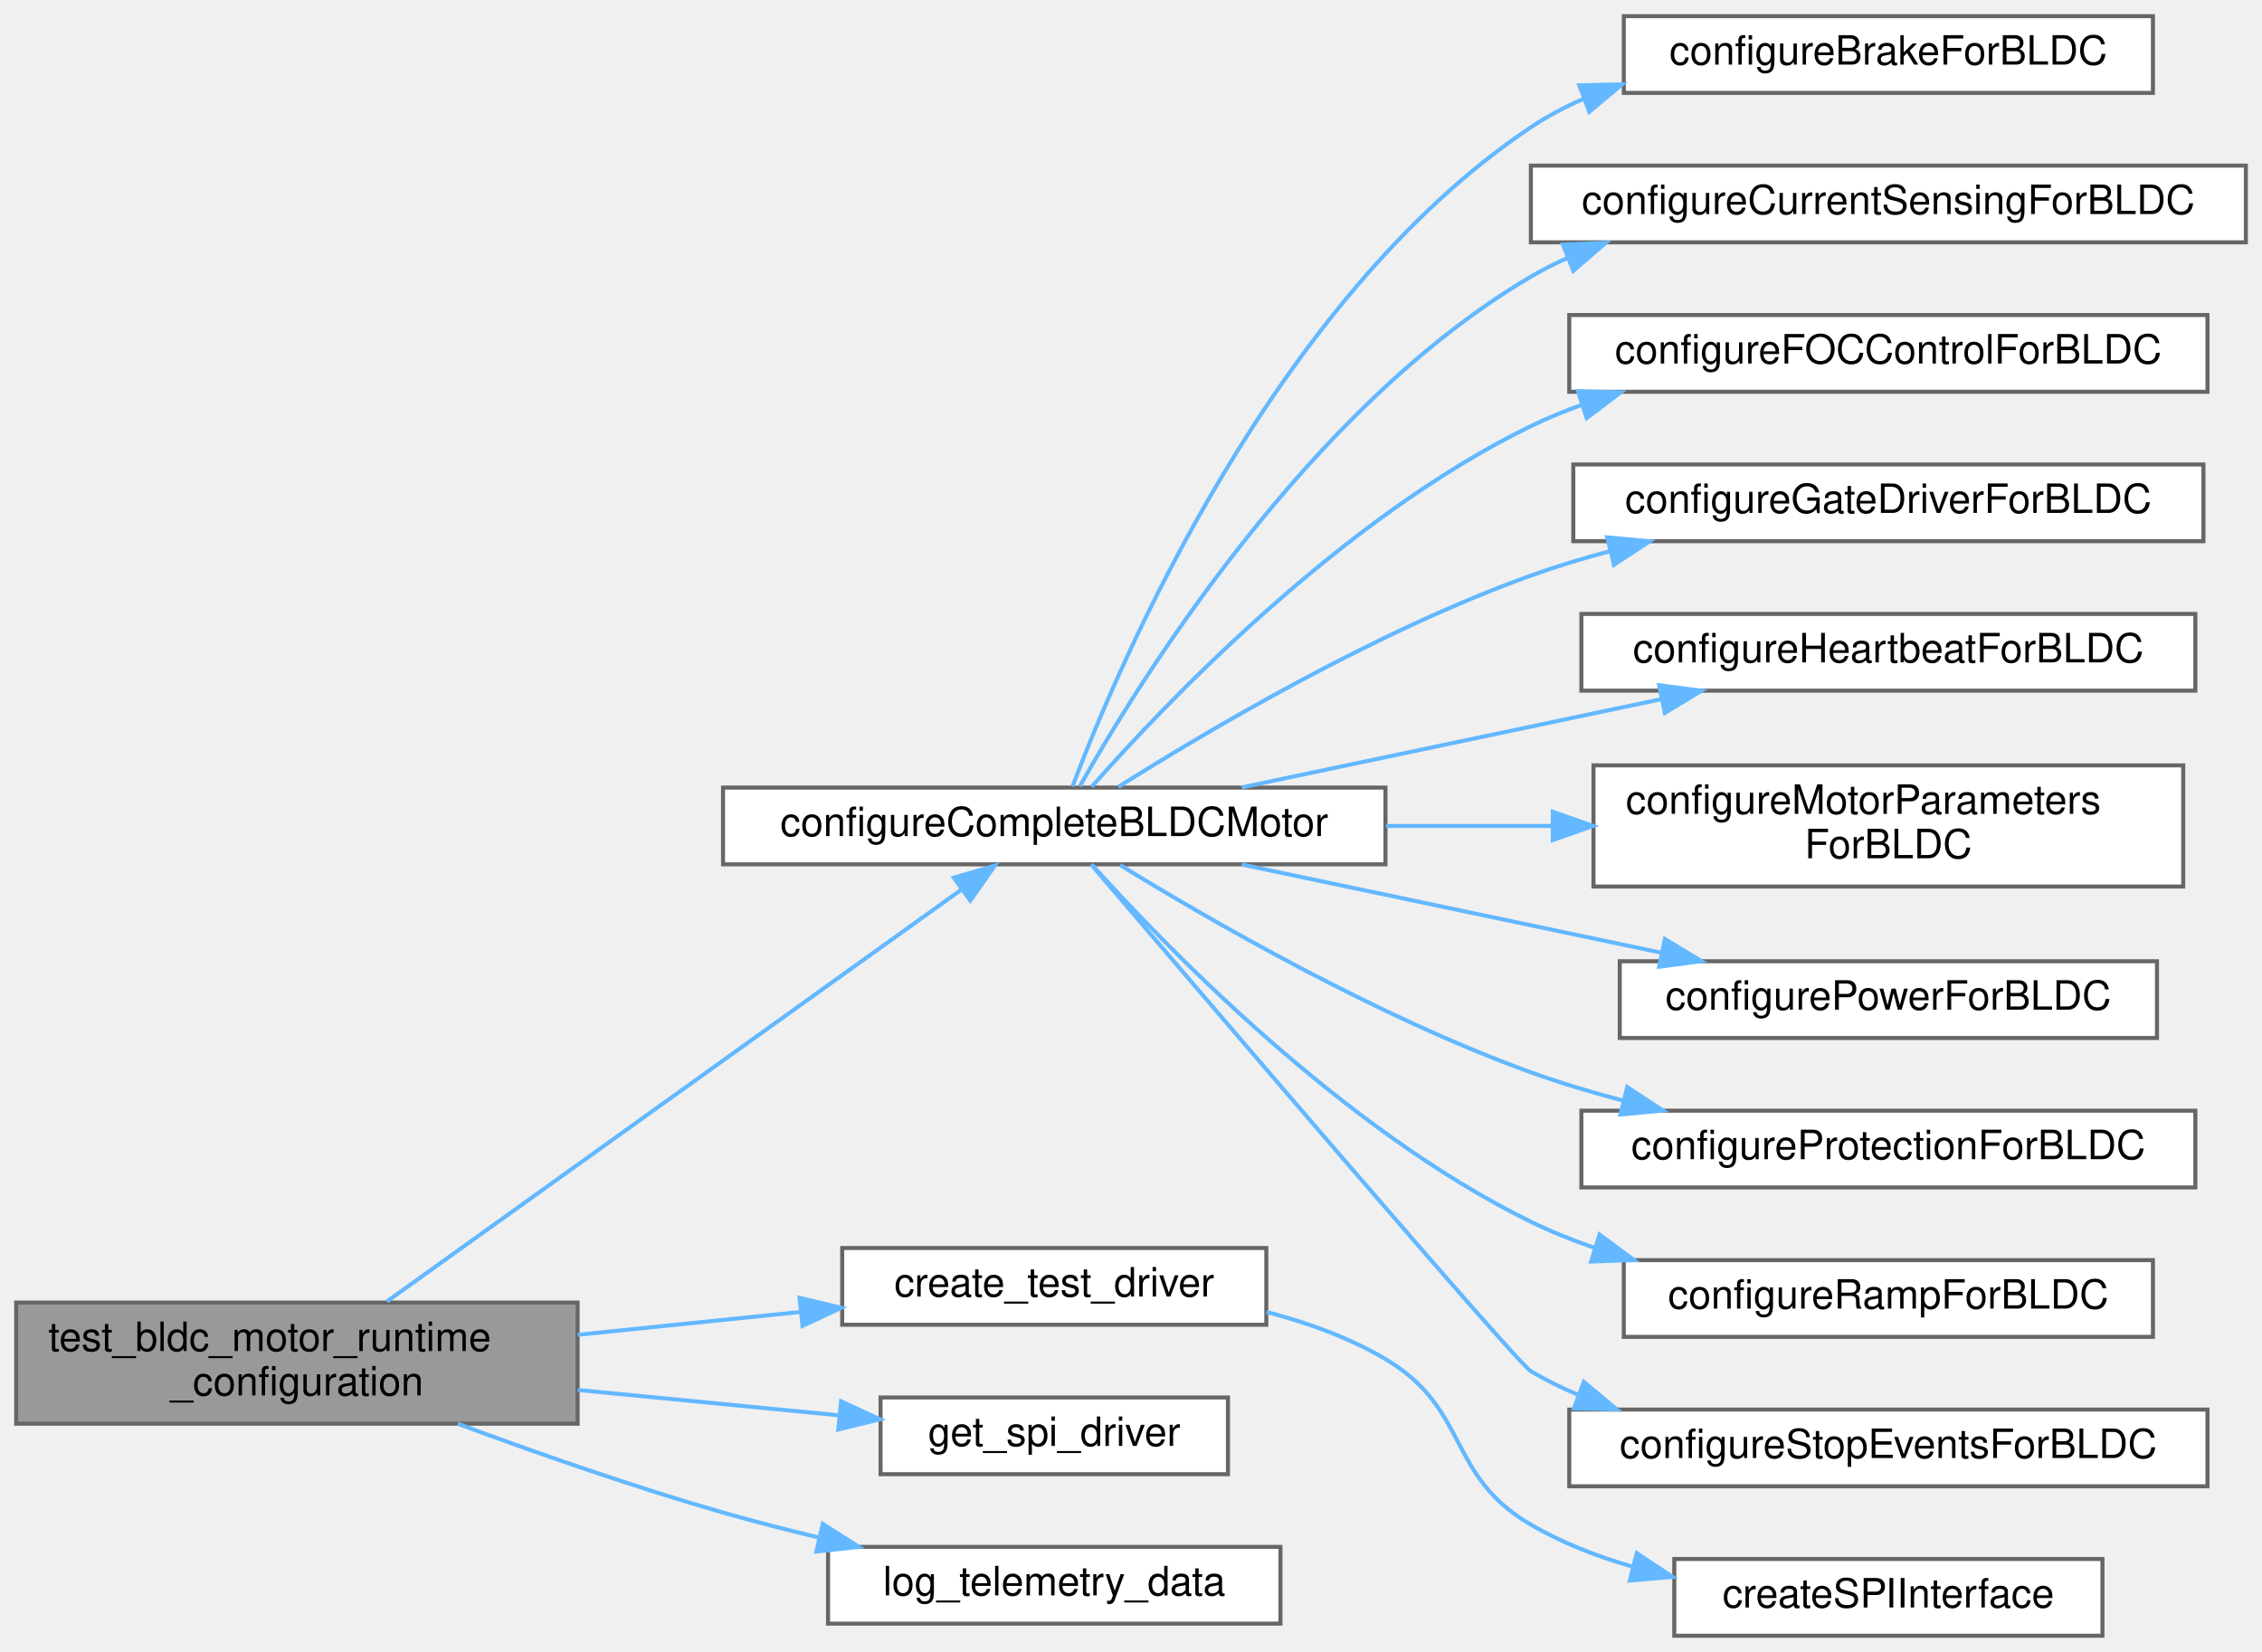
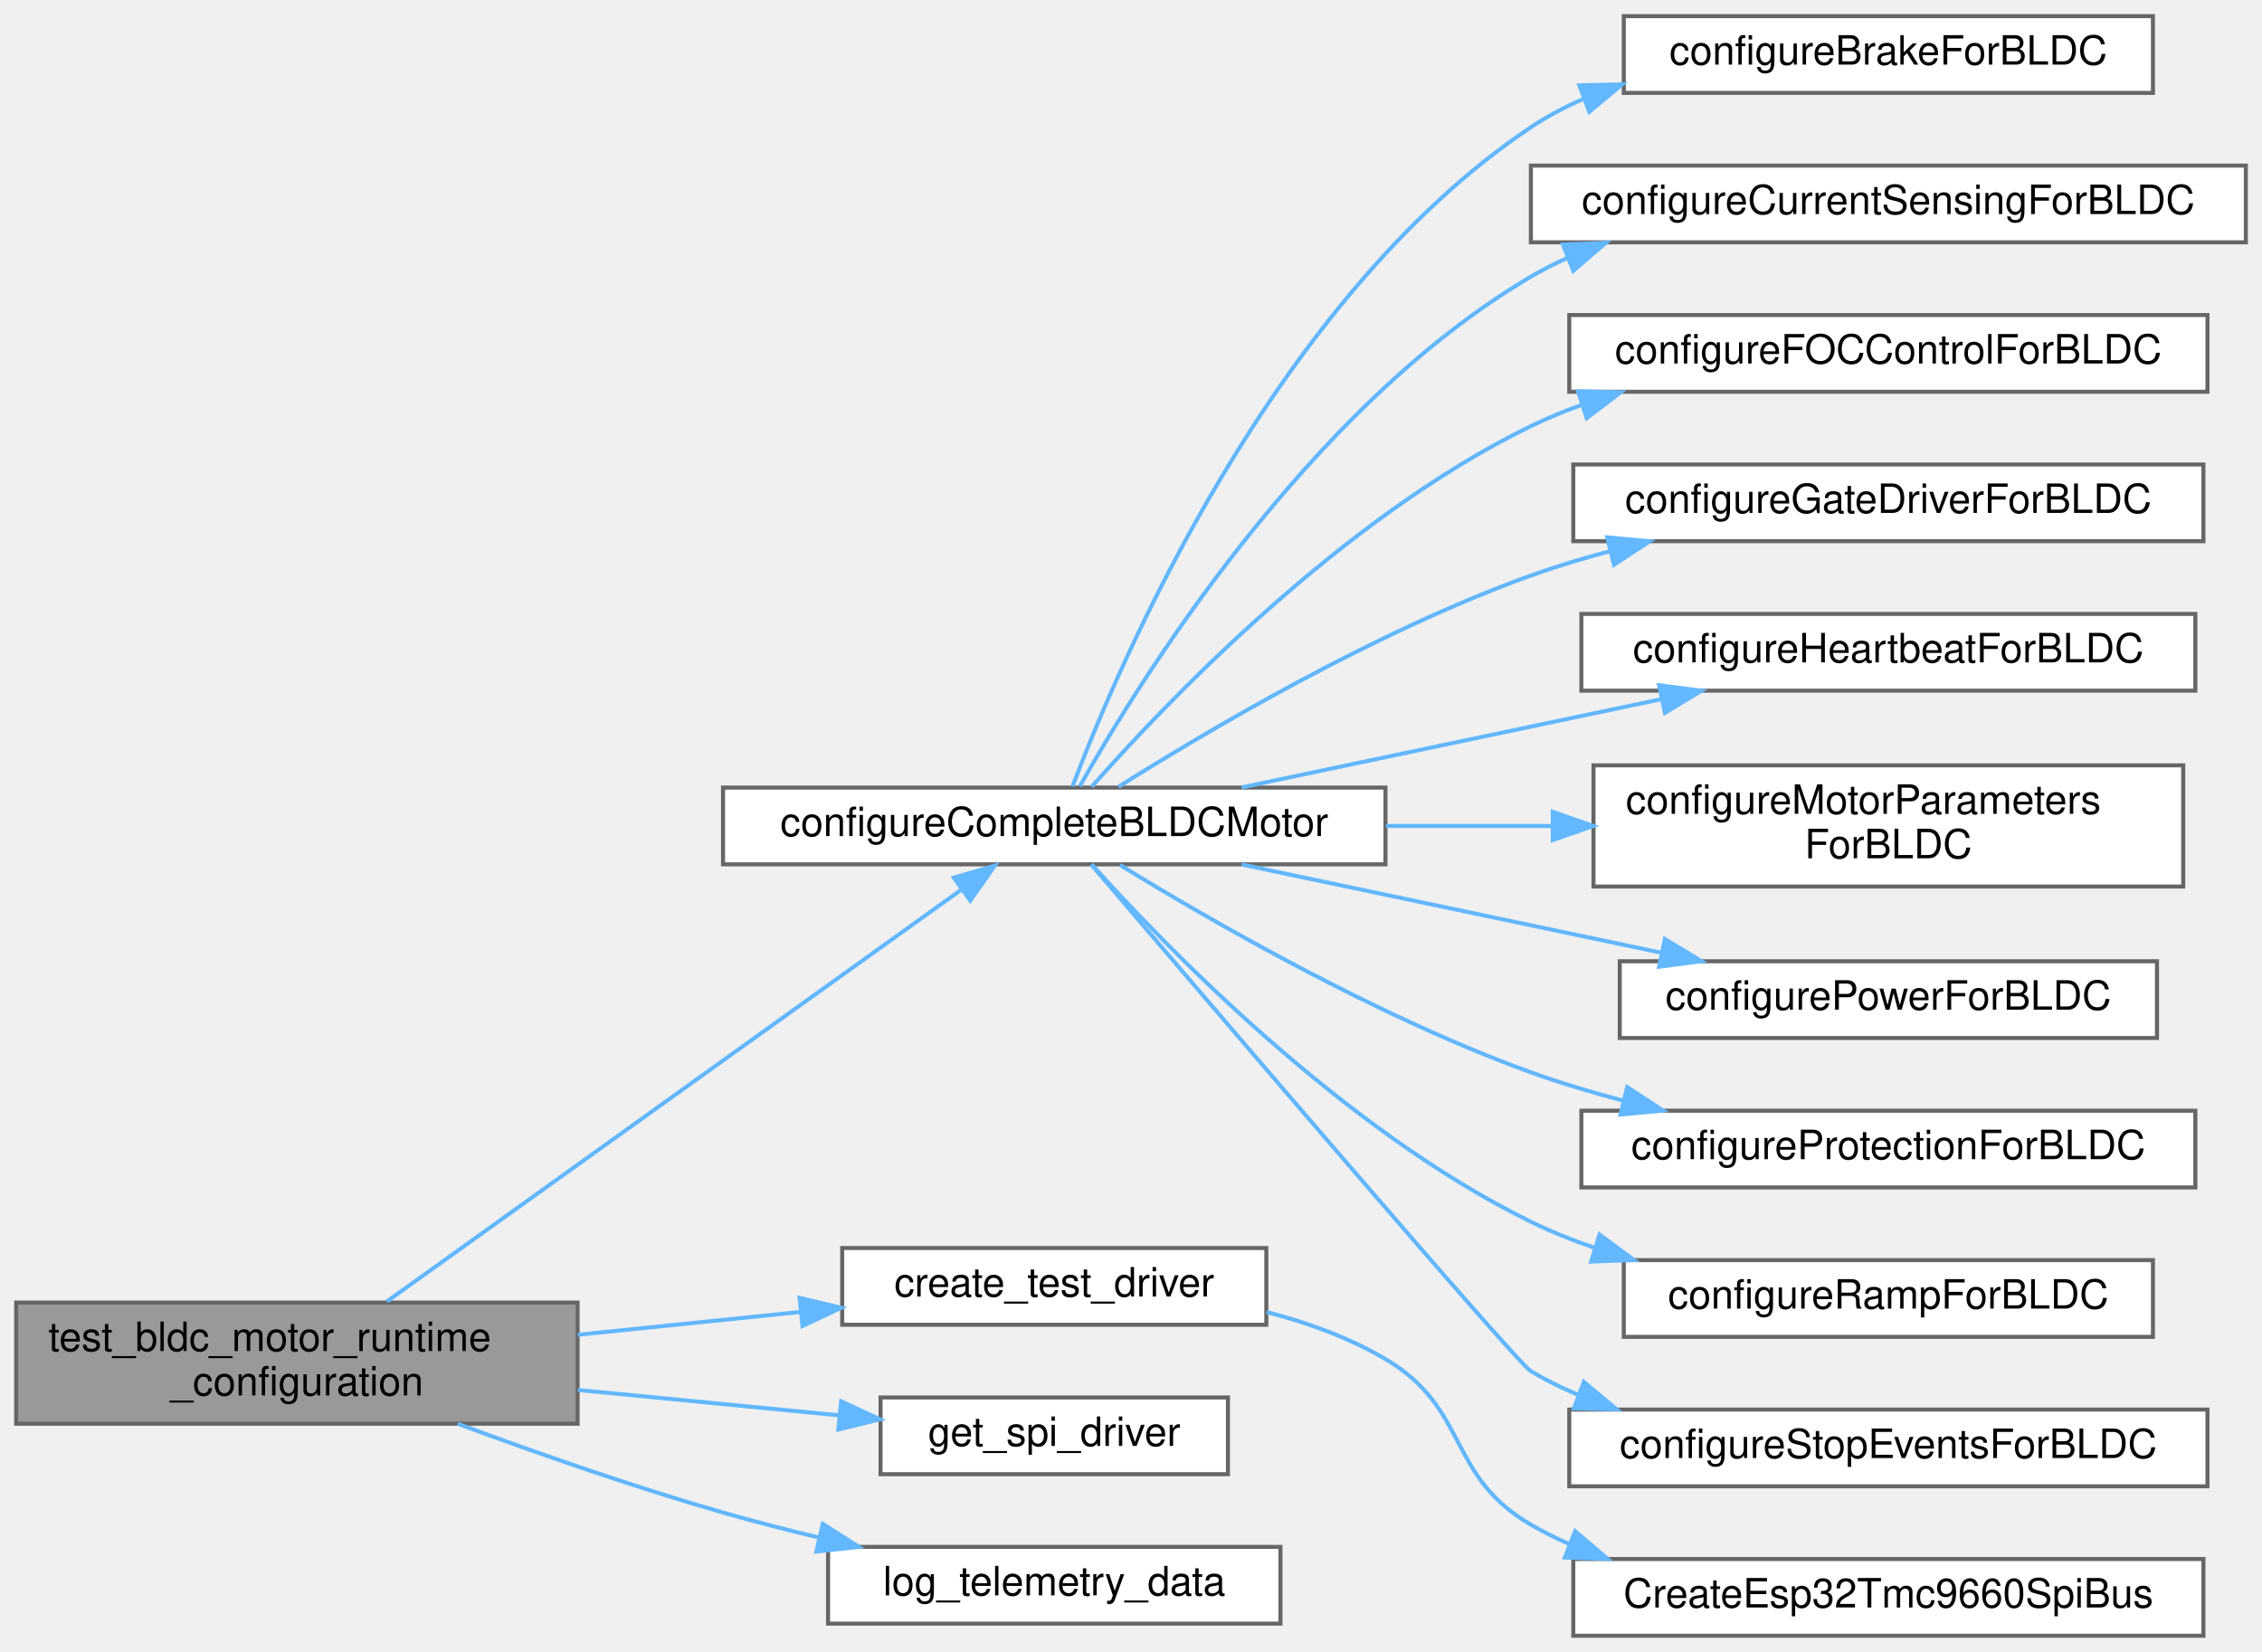
<svg xmlns="http://www.w3.org/2000/svg" xmlns:xlink="http://www.w3.org/1999/xlink" width="560pt" height="409pt" viewBox="0.00 0.00 560.00 409.00">
  <g id="graph0" class="graph" transform="scale(1 1) rotate(0) translate(4 405)">
    <g id="Node000001" class="node">
      <g id="a_Node000001">
        <a xlink:title=" ">
          <polygon fill="#999999" stroke="#666666" points="139,-82.5 0,-82.5 0,-52.5 139,-52.5 139,-82.5" />
          <text text-anchor="start" x="8" y="-70.5" font-family="Helvetica,sans-Serif" font-size="10.00">test_bldc_motor_runtime</text>
          <text text-anchor="middle" x="69.5" y="-59.5" font-family="Helvetica,sans-Serif" font-size="10.00">_configuration</text>
        </a>
      </g>
    </g>
    <g id="Node000002" class="node">
      <g id="a_Node000002">
        <a xlink:href="bldc__comprehensive__test_8cpp.html#ac01721d900f937652abff17ca8d2c5d9" target="_top" xlink:title=" ">
          <polygon fill="white" stroke="#666666" points="339,-210 175,-210 175,-191 339,-191 339,-210" />
          <text text-anchor="middle" x="257" y="-198" font-family="Helvetica,sans-Serif" font-size="10.00">configureCompleteBLDCMotor</text>
        </a>
      </g>
    </g>
    <g id="edge1_Node000001_Node000002" class="edge">
      <g id="a_edge1_Node000001_Node000002">
        <a xlink:title=" ">
          <path fill="none" stroke="#63b8ff" d="M91.78,-82.76C127.22,-108.17 198,-158.91 233.95,-184.69" />
          <polygon fill="#63b8ff" stroke="#63b8ff" points="232.13,-187.69 242.29,-190.67 236.21,-182 232.13,-187.69" />
        </a>
      </g>
    </g>
    <g id="Node000013" class="node">
      <g id="a_Node000013">
        <a xlink:href="bootloader__comprehensive__test_8cpp.html#a17c70b1902c13ec11ca1410da2842671" target="_top" xlink:title=" ">
          <polygon fill="white" stroke="#666666" points="309.5,-96 204.5,-96 204.5,-77 309.5,-77 309.5,-96" />
          <text text-anchor="middle" x="257" y="-84" font-family="Helvetica,sans-Serif" font-size="10.00">create_test_driver</text>
        </a>
      </g>
    </g>
    <g id="edge12_Node000001_Node000013" class="edge">
      <g id="a_edge12_Node000001_Node000013">
        <a xlink:title=" ">
          <path fill="none" stroke="#63b8ff" d="M139.05,-74.52C157.08,-76.37 176.42,-78.35 194.08,-80.16" />
          <polygon fill="#63b8ff" stroke="#63b8ff" points="193.96,-83.66 204.26,-81.2 194.67,-76.7 193.96,-83.66" />
        </a>
      </g>
    </g>
    <g id="Node000015" class="node">
      <g id="a_Node000015">
        <a xlink:href="bldc__comprehensive__test_8cpp.html#af43032e01db4534397e54f650f60cde0" target="_top" xlink:title=" ">
          <polygon fill="white" stroke="#666666" points="300,-59 214,-59 214,-40 300,-40 300,-59" />
          <text text-anchor="middle" x="257" y="-47" font-family="Helvetica,sans-Serif" font-size="10.00">get_spi_driver</text>
        </a>
      </g>
    </g>
    <g id="edge14_Node000001_Node000015" class="edge">
      <g id="a_edge14_Node000001_Node000015">
        <a xlink:title=" ">
          <path fill="none" stroke="#63b8ff" d="M139.05,-60.85C160.4,-58.78 183.6,-56.53 203.66,-54.58" />
          <polygon fill="#63b8ff" stroke="#63b8ff" points="204.23,-58.04 213.84,-53.59 203.55,-51.07 204.23,-58.04" />
        </a>
      </g>
    </g>
    <g id="Node000016" class="node">
      <g id="a_Node000016">
        <a xlink:href="bldc__comprehensive__test_8cpp.html#a067ecd726a6c9d9d803a8c714838234d" target="_top" xlink:title=" ">
          <polygon fill="white" stroke="#666666" points="313,-22 201,-22 201,-3 313,-3 313,-22" />
          <text text-anchor="middle" x="257" y="-10" font-family="Helvetica,sans-Serif" font-size="10.00">log_telemetry_data</text>
        </a>
      </g>
    </g>
    <g id="edge15_Node000001_Node000016" class="edge">
      <g id="a_edge15_Node000001_Node000016">
        <a xlink:title=" ">
          <path fill="none" stroke="#63b8ff" d="M109.34,-52.48C128.86,-45.26 152.99,-36.82 175,-30.5 182.68,-28.3 190.83,-26.2 198.89,-24.28" />
          <polygon fill="#63b8ff" stroke="#63b8ff" points="199.69,-27.68 208.64,-22.01 198.11,-20.86 199.69,-27.68" />
        </a>
      </g>
    </g>
    <g id="Node000003" class="node">
      <g id="a_Node000003">
        <a xlink:href="bldc__comprehensive__test_8cpp.html#a6892c0ec537f2a3cf1a43f1d1d33feef" target="_top" xlink:title=" ">
          <polygon fill="white" stroke="#666666" points="529,-401 398,-401 398,-382 529,-382 529,-401" />
          <text text-anchor="middle" x="463.5" y="-389" font-family="Helvetica,sans-Serif" font-size="10.00">configureBrakeForBLDC</text>
        </a>
      </g>
    </g>
    <g id="edge2_Node000002_Node000003" class="edge">
      <g id="a_edge2_Node000002_Node000003">
        <a xlink:title=" ">
          <path fill="none" stroke="#63b8ff" d="M261.52,-210.29C272.8,-240.17 311.11,-330.76 375,-373.5 379.06,-376.21 383.44,-378.53 388,-380.51" />
          <polygon fill="#63b8ff" stroke="#63b8ff" points="386.99,-383.87 397.59,-384.12 389.46,-377.32 386.99,-383.87" />
        </a>
      </g>
    </g>
    <g id="Node000004" class="node">
      <g id="a_Node000004">
        <a xlink:href="bldc__comprehensive__test_8cpp.html#a4776118ef723773758472742d22a3374" target="_top" xlink:title=" ">
          <polygon fill="white" stroke="#666666" points="552,-364 375,-364 375,-345 552,-345 552,-364" />
          <text text-anchor="middle" x="463.5" y="-352" font-family="Helvetica,sans-Serif" font-size="10.00">configureCurrentSensingForBLDC</text>
        </a>
      </g>
    </g>
    <g id="edge3_Node000002_Node000004" class="edge">
      <g id="a_edge3_Node000002_Node000004">
        <a xlink:title=" ">
          <path fill="none" stroke="#63b8ff" d="M263.32,-210.32C277.64,-235.73 319.69,-303.97 375,-336.5 377.87,-338.19 380.88,-339.72 383.98,-341.11" />
          <polygon fill="#63b8ff" stroke="#63b8ff" points="382.93,-344.46 393.52,-344.87 385.5,-337.95 382.93,-344.46" />
        </a>
      </g>
    </g>
    <g id="Node000005" class="node">
      <g id="a_Node000005">
        <a xlink:href="bldc__comprehensive__test_8cpp.html#a0f8b1f72f4a1906c5a16d921147a2d62" target="_top" xlink:title=" ">
          <polygon fill="white" stroke="#666666" points="542.5,-327 384.5,-327 384.5,-308 542.5,-308 542.5,-327" />
          <text text-anchor="middle" x="463.5" y="-315" font-family="Helvetica,sans-Serif" font-size="10.00">configureFOCControlForBLDC</text>
        </a>
      </g>
    </g>
    <g id="edge4_Node000002_Node000005" class="edge">
      <g id="a_edge4_Node000002_Node000005">
        <a xlink:title=" ">
          <path fill="none" stroke="#63b8ff" d="M266.27,-210.2C283.99,-230.31 327.86,-276.58 375,-299.5 379.03,-301.46 383.27,-303.21 387.61,-304.76" />
          <polygon fill="#63b8ff" stroke="#63b8ff" points="386.67,-308.14 397.26,-307.88 388.82,-301.48 386.67,-308.14" />
        </a>
      </g>
    </g>
    <g id="Node000006" class="node">
      <g id="a_Node000006">
        <a xlink:href="bldc__comprehensive__test_8cpp.html#abd59e96bda5d7e2c20ab795224f2e5ff" target="_top" xlink:title=" ">
          <polygon fill="white" stroke="#666666" points="541.5,-290 385.5,-290 385.5,-271 541.5,-271 541.5,-290" />
          <text text-anchor="middle" x="463.5" y="-278" font-family="Helvetica,sans-Serif" font-size="10.00">configureGateDriverForBLDC</text>
        </a>
      </g>
    </g>
    <g id="edge5_Node000002_Node000006" class="edge">
      <g id="a_edge5_Node000002_Node000006">
        <a xlink:title=" ">
          <path fill="none" stroke="#63b8ff" d="M272.88,-210.18C294.5,-223.81 336.28,-248.58 375,-262.5 381.28,-264.76 387.91,-266.76 394.61,-268.54" />
          <polygon fill="#63b8ff" stroke="#63b8ff" points="393.89,-271.96 404.43,-270.98 395.57,-265.17 393.89,-271.96" />
        </a>
      </g>
    </g>
    <g id="Node000007" class="node">
      <g id="a_Node000007">
        <a xlink:href="bldc__comprehensive__test_8cpp.html#a71410be0cbd297c6148bba9382c39b77" target="_top" xlink:title=" ">
          <polygon fill="white" stroke="#666666" points="539.5,-253 387.5,-253 387.5,-234 539.5,-234 539.5,-253" />
          <text text-anchor="middle" x="463.5" y="-241" font-family="Helvetica,sans-Serif" font-size="10.00">configureHeartbeatForBLDC</text>
        </a>
      </g>
    </g>
    <g id="edge6_Node000002_Node000007" class="edge">
      <g id="a_edge6_Node000002_Node000007">
        <a xlink:title=" ">
          <path fill="none" stroke="#63b8ff" d="M303.39,-210.04C334.1,-216.5 374.85,-225.07 407.42,-231.92" />
          <polygon fill="#63b8ff" stroke="#63b8ff" points="406.74,-235.35 417.24,-233.98 408.18,-228.5 406.74,-235.35" />
        </a>
      </g>
    </g>
    <g id="Node000008" class="node">
      <g id="a_Node000008">
        <a xlink:href="bldc__comprehensive__test_8cpp.html#a06f0774496678bcf670dc108a5625f28" target="_top" xlink:title=" ">
          <polygon fill="white" stroke="#666666" points="536.5,-215.5 390.5,-215.5 390.5,-185.5 536.5,-185.5 536.5,-215.5" />
          <text text-anchor="start" x="398.5" y="-203.5" font-family="Helvetica,sans-Serif" font-size="10.00">configureMotorParameters</text>
          <text text-anchor="middle" x="463.5" y="-192.5" font-family="Helvetica,sans-Serif" font-size="10.00">ForBLDC</text>
        </a>
      </g>
    </g>
    <g id="edge7_Node000002_Node000008" class="edge">
      <g id="a_edge7_Node000002_Node000008">
        <a xlink:title=" ">
          <path fill="none" stroke="#63b8ff" d="M339.12,-200.5C352.62,-200.5 366.65,-200.5 380.18,-200.5" />
          <polygon fill="#63b8ff" stroke="#63b8ff" points="380.42,-204 390.42,-200.5 380.42,-197 380.42,-204" />
        </a>
      </g>
    </g>
    <g id="Node000009" class="node">
      <g id="a_Node000009">
        <a xlink:href="bldc__comprehensive__test_8cpp.html#a3b4df9d2e299e266adec5764e737e1f2" target="_top" xlink:title=" ">
          <polygon fill="white" stroke="#666666" points="530,-167 397,-167 397,-148 530,-148 530,-167" />
          <text text-anchor="middle" x="463.5" y="-155" font-family="Helvetica,sans-Serif" font-size="10.00">configurePowerForBLDC</text>
        </a>
      </g>
    </g>
    <g id="edge8_Node000002_Node000009" class="edge">
      <g id="a_edge8_Node000002_Node000009">
        <a xlink:title=" ">
          <path fill="none" stroke="#63b8ff" d="M303.39,-190.96C334.1,-184.5 374.85,-175.93 407.42,-169.08" />
          <polygon fill="#63b8ff" stroke="#63b8ff" points="408.18,-172.5 417.24,-167.02 406.74,-165.65 408.18,-172.5" />
        </a>
      </g>
    </g>
    <g id="Node000010" class="node">
      <g id="a_Node000010">
        <a xlink:href="bldc__comprehensive__test_8cpp.html#a72a3381e092238849362137ea52f0597" target="_top" xlink:title=" ">
          <polygon fill="white" stroke="#666666" points="539.5,-130 387.5,-130 387.5,-111 539.5,-111 539.5,-130" />
          <text text-anchor="middle" x="463.5" y="-118" font-family="Helvetica,sans-Serif" font-size="10.00">configureProtectionForBLDC</text>
        </a>
      </g>
    </g>
    <g id="edge9_Node000002_Node000010" class="edge">
      <g id="a_edge9_Node000002_Node000010">
        <a xlink:title=" ">
          <path fill="none" stroke="#63b8ff" d="M273.29,-190.83C295.07,-177.45 336.66,-153.37 375,-139.5 382.3,-136.86 390.08,-134.53 397.87,-132.48" />
          <polygon fill="#63b8ff" stroke="#63b8ff" points="398.85,-135.84 407.72,-130.04 397.17,-129.05 398.85,-135.84" />
        </a>
      </g>
    </g>
    <g id="Node000011" class="node">
      <g id="a_Node000011">
        <a xlink:href="bldc__comprehensive__test_8cpp.html#a6a58d88b93386adaa607f54caf894be6" target="_top" xlink:title=" ">
          <polygon fill="white" stroke="#666666" points="529,-93 398,-93 398,-74 529,-74 529,-93" />
          <text text-anchor="middle" x="463.5" y="-81" font-family="Helvetica,sans-Serif" font-size="10.00">configureRampForBLDC</text>
        </a>
      </g>
    </g>
    <g id="edge10_Node000002_Node000011" class="edge">
      <g id="a_edge10_Node000002_Node000011">
        <a xlink:title=" ">
          <path fill="none" stroke="#63b8ff" d="M266.31,-190.94C284.11,-171.12 328.12,-125.46 375,-102.5 379.97,-100.06 385.26,-97.94 390.67,-96.08" />
          <polygon fill="#63b8ff" stroke="#63b8ff" points="391.99,-99.34 400.51,-93.03 389.92,-92.65 391.99,-99.34" />
        </a>
      </g>
    </g>
    <g id="Node000012" class="node">
      <g id="a_Node000012">
        <a xlink:href="bldc__comprehensive__test_8cpp.html#a46b024ea9ea9407eb7cd5bb6614d350f" target="_top" xlink:title=" ">
          <polygon fill="white" stroke="#666666" points="542.5,-56 384.5,-56 384.5,-37 542.5,-37 542.5,-56" />
          <text text-anchor="middle" x="463.5" y="-44" font-family="Helvetica,sans-Serif" font-size="10.00">configureStopEventsForBLDC</text>
        </a>
      </g>
    </g>
    <g id="edge11_Node000002_Node000012" class="edge">
      <g id="a_edge11_Node000002_Node000012">
        <a xlink:title=" ">
          <path fill="none" stroke="#63b8ff" d="M266.13,-190.96C292.07,-160.53 371.43,-67.62 375,-65.5 378.69,-63.31 382.59,-61.38 386.63,-59.67" />
          <polygon fill="#63b8ff" stroke="#63b8ff" points="388.11,-62.85 396.24,-56.06 385.65,-56.3 388.11,-62.85" />
        </a>
      </g>
    </g>
    <g id="Node000014" class="node">
      <g id="a_Node000014">
-         <a xlink:href="esp32__tmc9660__bus_8hpp.html#aac17f4cb878146d2d72c9cae900edbe8" target="_top" xlink:title="Create and initialize SPI communication interface.">
-           <polygon fill="white" stroke="#666666" points="516.5,-19 410.5,-19 410.5,0 516.5,0 516.5,-19" />
-           <text text-anchor="middle" x="463.5" y="-7" font-family="Helvetica,sans-Serif" font-size="10.00">createSPIInterface</text>
+         <a xlink:href="esp32__tmc9660__bus_8hpp.html#adeea40d44b312d8739348358e618c1a8" target="_top" xlink:title="Create and initialize SPI communication interface.">
+           <polygon fill="white" stroke="#666666" points="541.5,-19 385.5,-19 385.5,0 541.5,0 541.5,-19" />
+           <text text-anchor="middle" x="463.5" y="-7" font-family="Helvetica,sans-Serif" font-size="10.00">CreateEsp32Tmc9660SpiBus</text>
        </a>
      </g>
    </g>
    <g id="edge13_Node000013_Node000014" class="edge">
      <g id="a_edge13_Node000013_Node000014">
        <a xlink:title=" ">
-           <path fill="none" stroke="#63b8ff" d="M309.55,-80.16C319.76,-77.52 330.07,-73.78 339,-68.5 359.87,-56.15 354.04,-39.69 375,-27.5 382.7,-23.03 391.34,-19.65 400.12,-17.11" />
-           <polygon fill="#63b8ff" stroke="#63b8ff" points="401.22,-20.45 410.05,-14.58 399.49,-13.66 401.22,-20.45" />
+           <path fill="none" stroke="#63b8ff" d="M309.55,-80.16C319.76,-77.52 330.07,-73.78 339,-68.5 359.87,-56.15 354.04,-39.69 375,-27.5 378.04,-25.73 381.23,-24.14 384.52,-22.69" />
+           <polygon fill="#63b8ff" stroke="#63b8ff" points="385.94,-25.9 394,-19.03 383.41,-19.37 385.94,-25.9" />
        </a>
      </g>
    </g>
  </g>
</svg>
